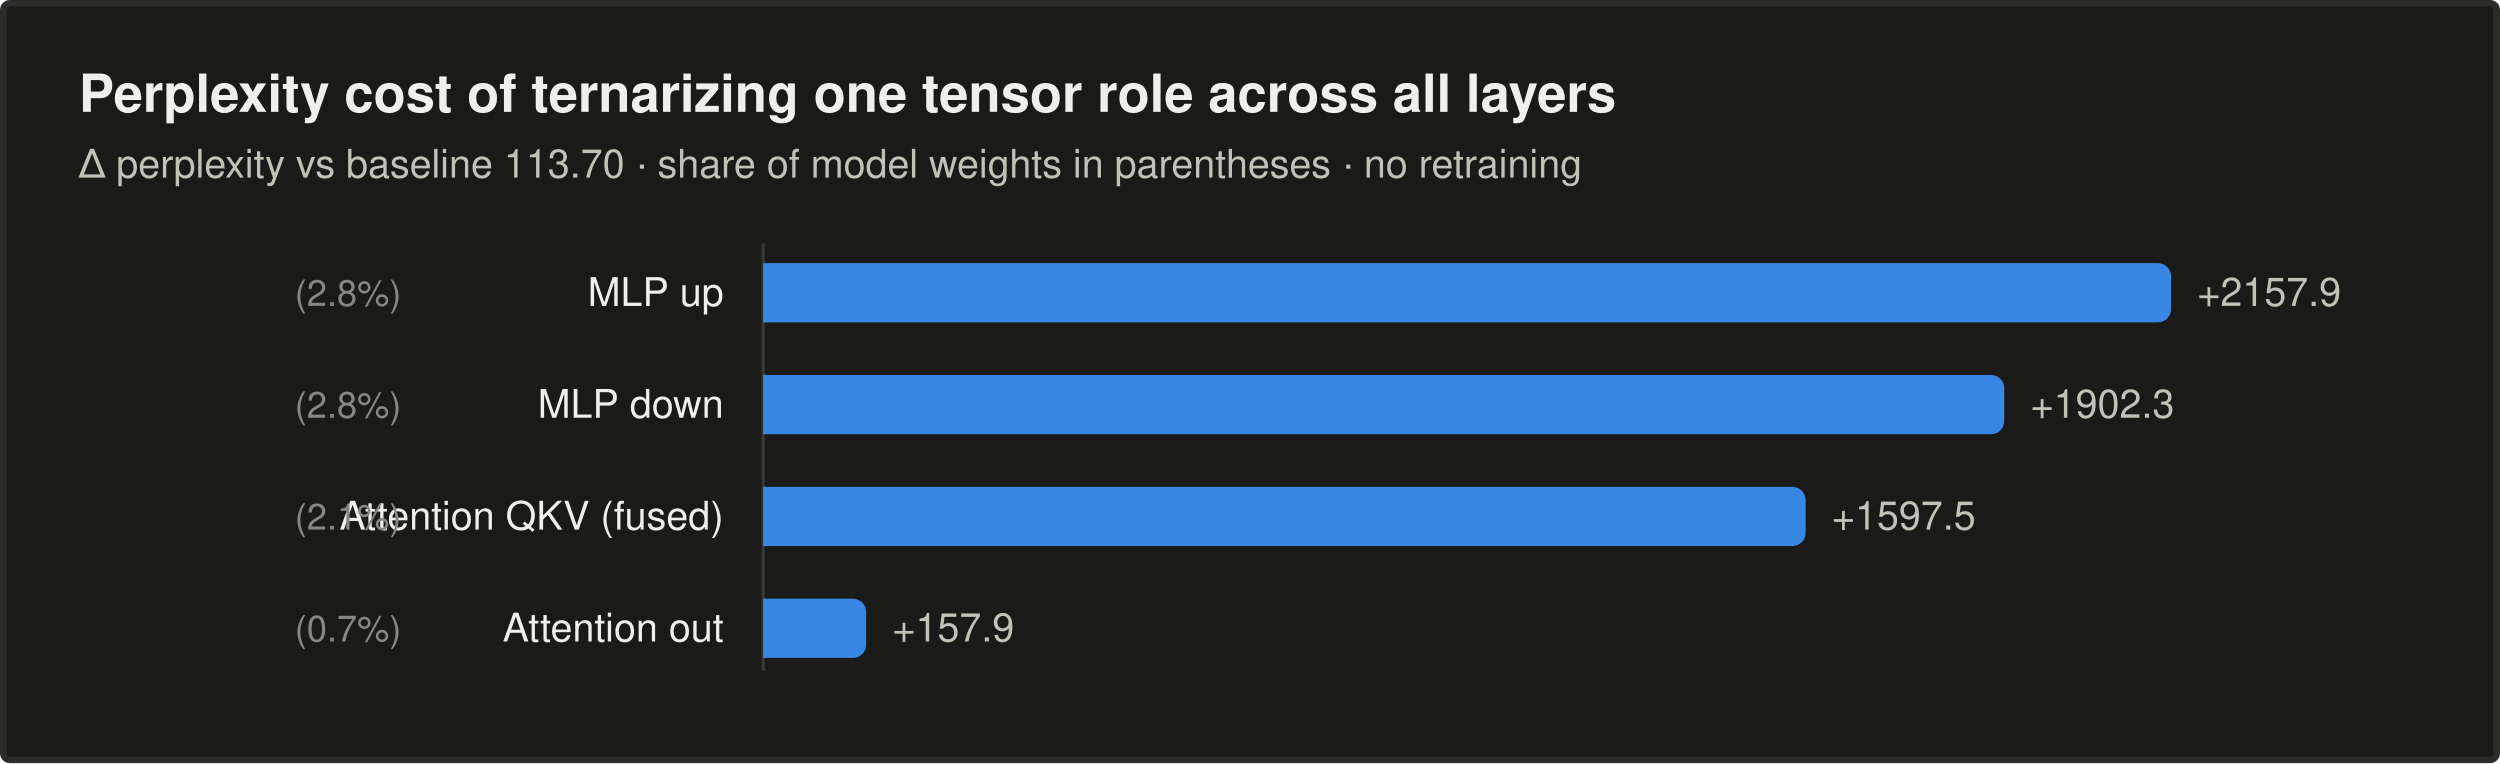
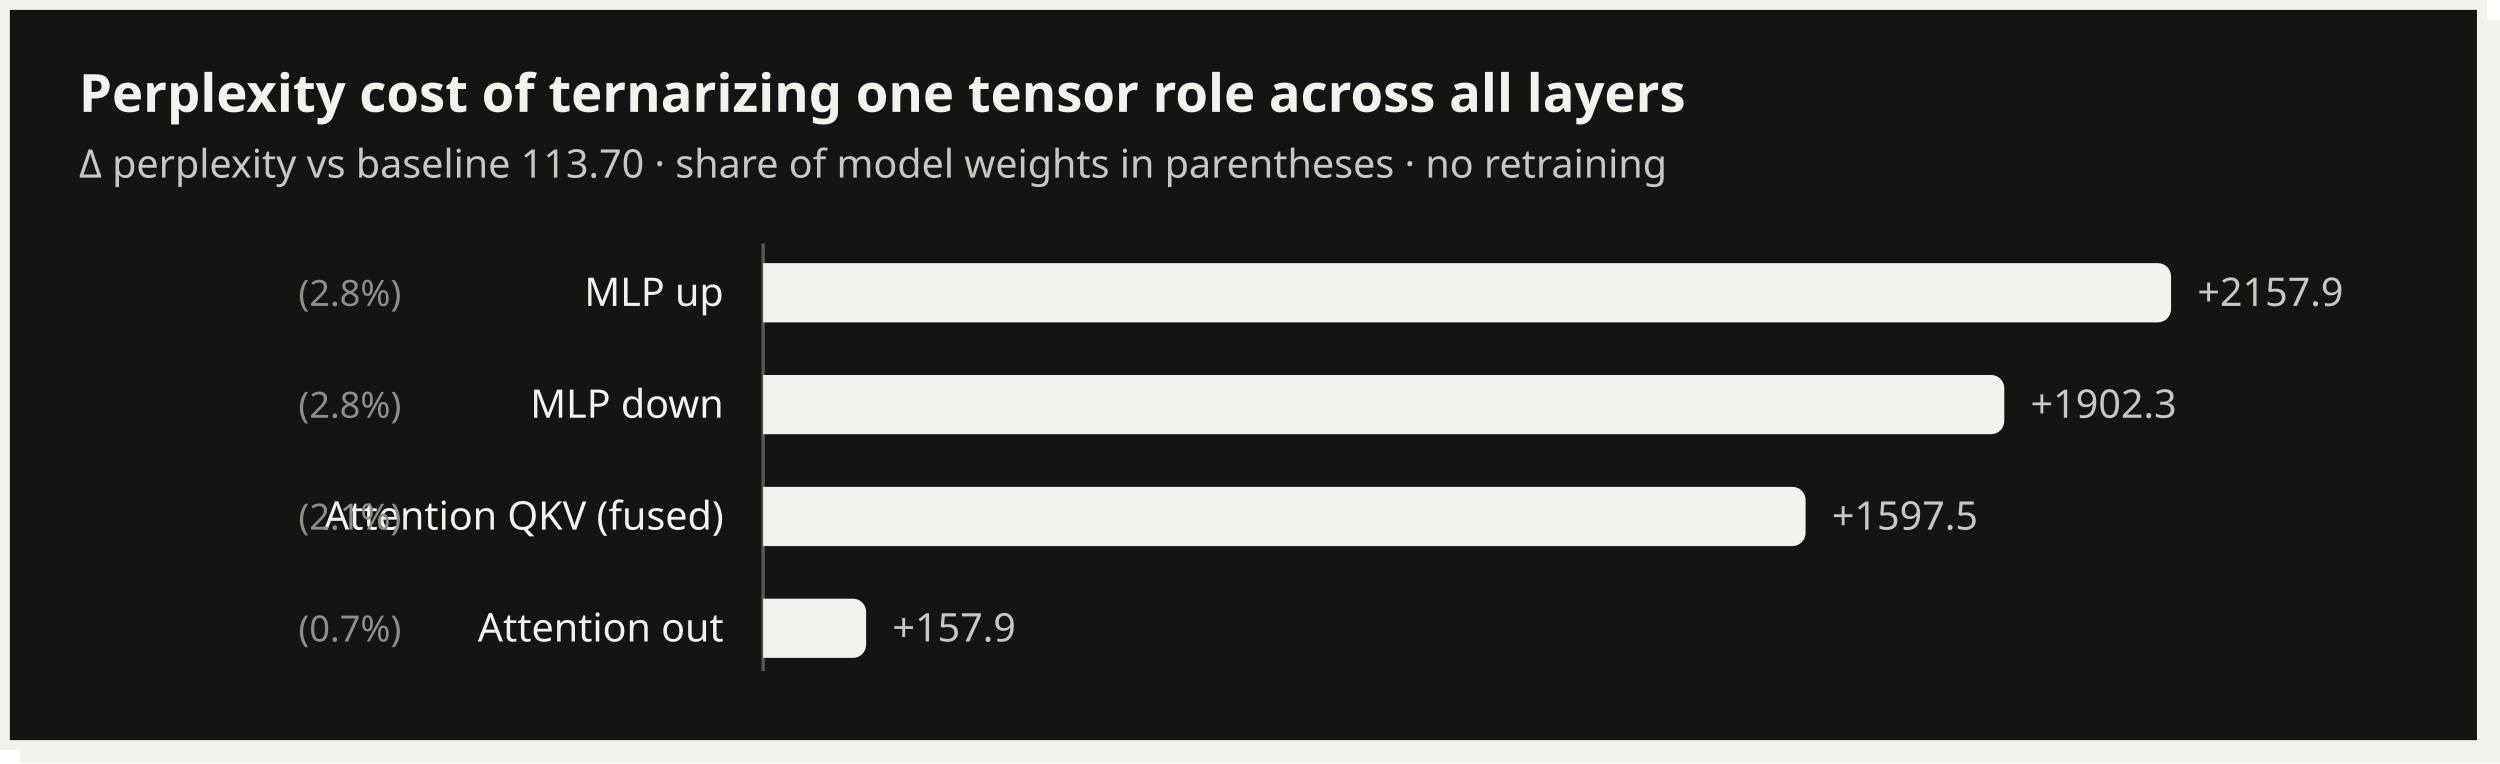
- <svg xmlns="http://www.w3.org/2000/svg" viewBox="0 0 760 232" width="760" height="232" role="img" font-family="system-ui, -apple-system, &quot;Segoe UI&quot;, Helvetica, Arial, sans-serif">
-   <rect x="1" y="1" width="758" height="230" rx="2" stroke-width="2" fill="#1a1a19" stroke="#2c2c2a" />
-   <text x="24.0" y="34.0" font-size="16" font-weight="600" fill="#f0efec" text-anchor="start">Perplexity cost of ternarizing one tensor role across all layers</text>
-   <text x="24.0" y="54.0" font-size="12" font-weight="400" fill="#c3c2b7" text-anchor="start">Δ perplexity vs baseline 113.70 · share of model weights in parentheses · no retraining</text>
-   <line x1="232.0" y1="74.0" x2="232.0" y2="204.0" stroke="#383835" stroke-width="1" />
-   <text x="220.0" y="93.0" font-size="12" font-weight="400" fill="#f0efec" text-anchor="end">MLP up</text>
-   <text x="122.0" y="93.0" font-size="11" font-weight="400" fill="#898781" text-anchor="end">(2.8%)</text>
-   <path d="M232.0,80.0 h424.0 a4,4 0 0 1 4,4 v10.0 a4,4 0 0 1 -4,4 h-424.0 z" fill="#3987e5" />
-   <text x="668.0" y="93.0" font-size="12" font-weight="400" fill="#c3c2b7" text-anchor="start">+2157.9</text>
-   <text x="220.0" y="127.0" font-size="12" font-weight="400" fill="#f0efec" text-anchor="end">MLP down</text>
-   <text x="122.0" y="127.0" font-size="11" font-weight="400" fill="#898781" text-anchor="end">(2.8%)</text>
-   <path d="M232.0,114.0 h373.3 a4,4 0 0 1 4,4 v10.0 a4,4 0 0 1 -4,4 h-373.3 z" fill="#3987e5" />
-   <text x="617.3" y="127.0" font-size="12" font-weight="400" fill="#c3c2b7" text-anchor="start">+1902.3</text>
-   <text x="220.0" y="161.0" font-size="12" font-weight="400" fill="#f0efec" text-anchor="end">Attention QKV (fused)</text>
-   <text x="122.0" y="161.0" font-size="11" font-weight="400" fill="#898781" text-anchor="end">(2.1%)</text>
-   <path d="M232.0,148.0 h312.9 a4,4 0 0 1 4,4 v10.0 a4,4 0 0 1 -4,4 h-312.9 z" fill="#3987e5" />
-   <text x="556.9" y="161.0" font-size="12" font-weight="400" fill="#c3c2b7" text-anchor="start">+1597.5</text>
-   <text x="220.0" y="195.0" font-size="12" font-weight="400" fill="#f0efec" text-anchor="end">Attention out</text>
-   <text x="122.0" y="195.0" font-size="11" font-weight="400" fill="#898781" text-anchor="end">(0.7%)</text>
-   <path d="M232.0,182.0 h27.3 a4,4 0 0 1 4,4 v10.0 a4,4 0 0 1 -4,4 h-27.3 z" fill="#3987e5" />
-   <text x="271.3" y="195.0" font-size="12" font-weight="400" fill="#c3c2b7" text-anchor="start">+157.9</text>
+ <svg xmlns="http://www.w3.org/2000/svg" viewBox="0 0 760 232" width="760" height="232" role="img" font-family="&quot;Chakra Petch&quot;, Bahnschrift, &quot;Arial Narrow&quot;, &quot;Segoe UI&quot;, sans-serif">
+   <rect x="6" y="6" width="754" height="226" fill="#f4f2ec" />
+   <rect x="1.5" y="1.5" width="753" height="225" stroke-width="3" fill="#141414" stroke="#f4f2ec" />
+   <text x="24.0" y="34.0" font-size="16" font-weight="700" fill="#f4f2ec" text-anchor="start">Perplexity cost of ternarizing one tensor role across all layers</text>
+   <text x="24.0" y="54.0" font-size="12" font-weight="400" fill="#c9c7c1" text-anchor="start">Δ perplexity vs baseline 113.70 · share of model weights in parentheses · no retraining</text>
+   <line x1="232.0" y1="74.0" x2="232.0" y2="204.0" stroke="#5a5956" stroke-width="1" />
+   <text x="220.0" y="93.0" font-size="12" font-weight="400" fill="#f4f2ec" text-anchor="end">MLP up</text>
+   <text x="122.0" y="93.0" font-size="11" font-weight="400" fill="#8f8d88" text-anchor="end">(2.8%)</text>
+   <path d="M232.0,80.0 h424.0 a4,4 0 0 1 4,4 v10.0 a4,4 0 0 1 -4,4 h-424.0 z" fill="#f4f2ec" />
+   <text x="668.0" y="93.0" font-size="12" font-weight="400" fill="#c9c7c1" text-anchor="start">+2157.9</text>
+   <text x="220.0" y="127.0" font-size="12" font-weight="400" fill="#f4f2ec" text-anchor="end">MLP down</text>
+   <text x="122.0" y="127.0" font-size="11" font-weight="400" fill="#8f8d88" text-anchor="end">(2.8%)</text>
+   <path d="M232.0,114.0 h373.3 a4,4 0 0 1 4,4 v10.0 a4,4 0 0 1 -4,4 h-373.3 z" fill="#f4f2ec" />
+   <text x="617.3" y="127.0" font-size="12" font-weight="400" fill="#c9c7c1" text-anchor="start">+1902.3</text>
+   <text x="220.0" y="161.0" font-size="12" font-weight="400" fill="#f4f2ec" text-anchor="end">Attention QKV (fused)</text>
+   <text x="122.0" y="161.0" font-size="11" font-weight="400" fill="#8f8d88" text-anchor="end">(2.1%)</text>
+   <path d="M232.0,148.0 h312.9 a4,4 0 0 1 4,4 v10.0 a4,4 0 0 1 -4,4 h-312.9 z" fill="#f4f2ec" />
+   <text x="556.9" y="161.0" font-size="12" font-weight="400" fill="#c9c7c1" text-anchor="start">+1597.5</text>
+   <text x="220.0" y="195.0" font-size="12" font-weight="400" fill="#f4f2ec" text-anchor="end">Attention out</text>
+   <text x="122.0" y="195.0" font-size="11" font-weight="400" fill="#8f8d88" text-anchor="end">(0.7%)</text>
+   <path d="M232.0,182.0 h27.3 a4,4 0 0 1 4,4 v10.0 a4,4 0 0 1 -4,4 h-27.3 z" fill="#f4f2ec" />
+   <text x="271.3" y="195.0" font-size="12" font-weight="400" fill="#c9c7c1" text-anchor="start">+157.9</text>
</svg>
